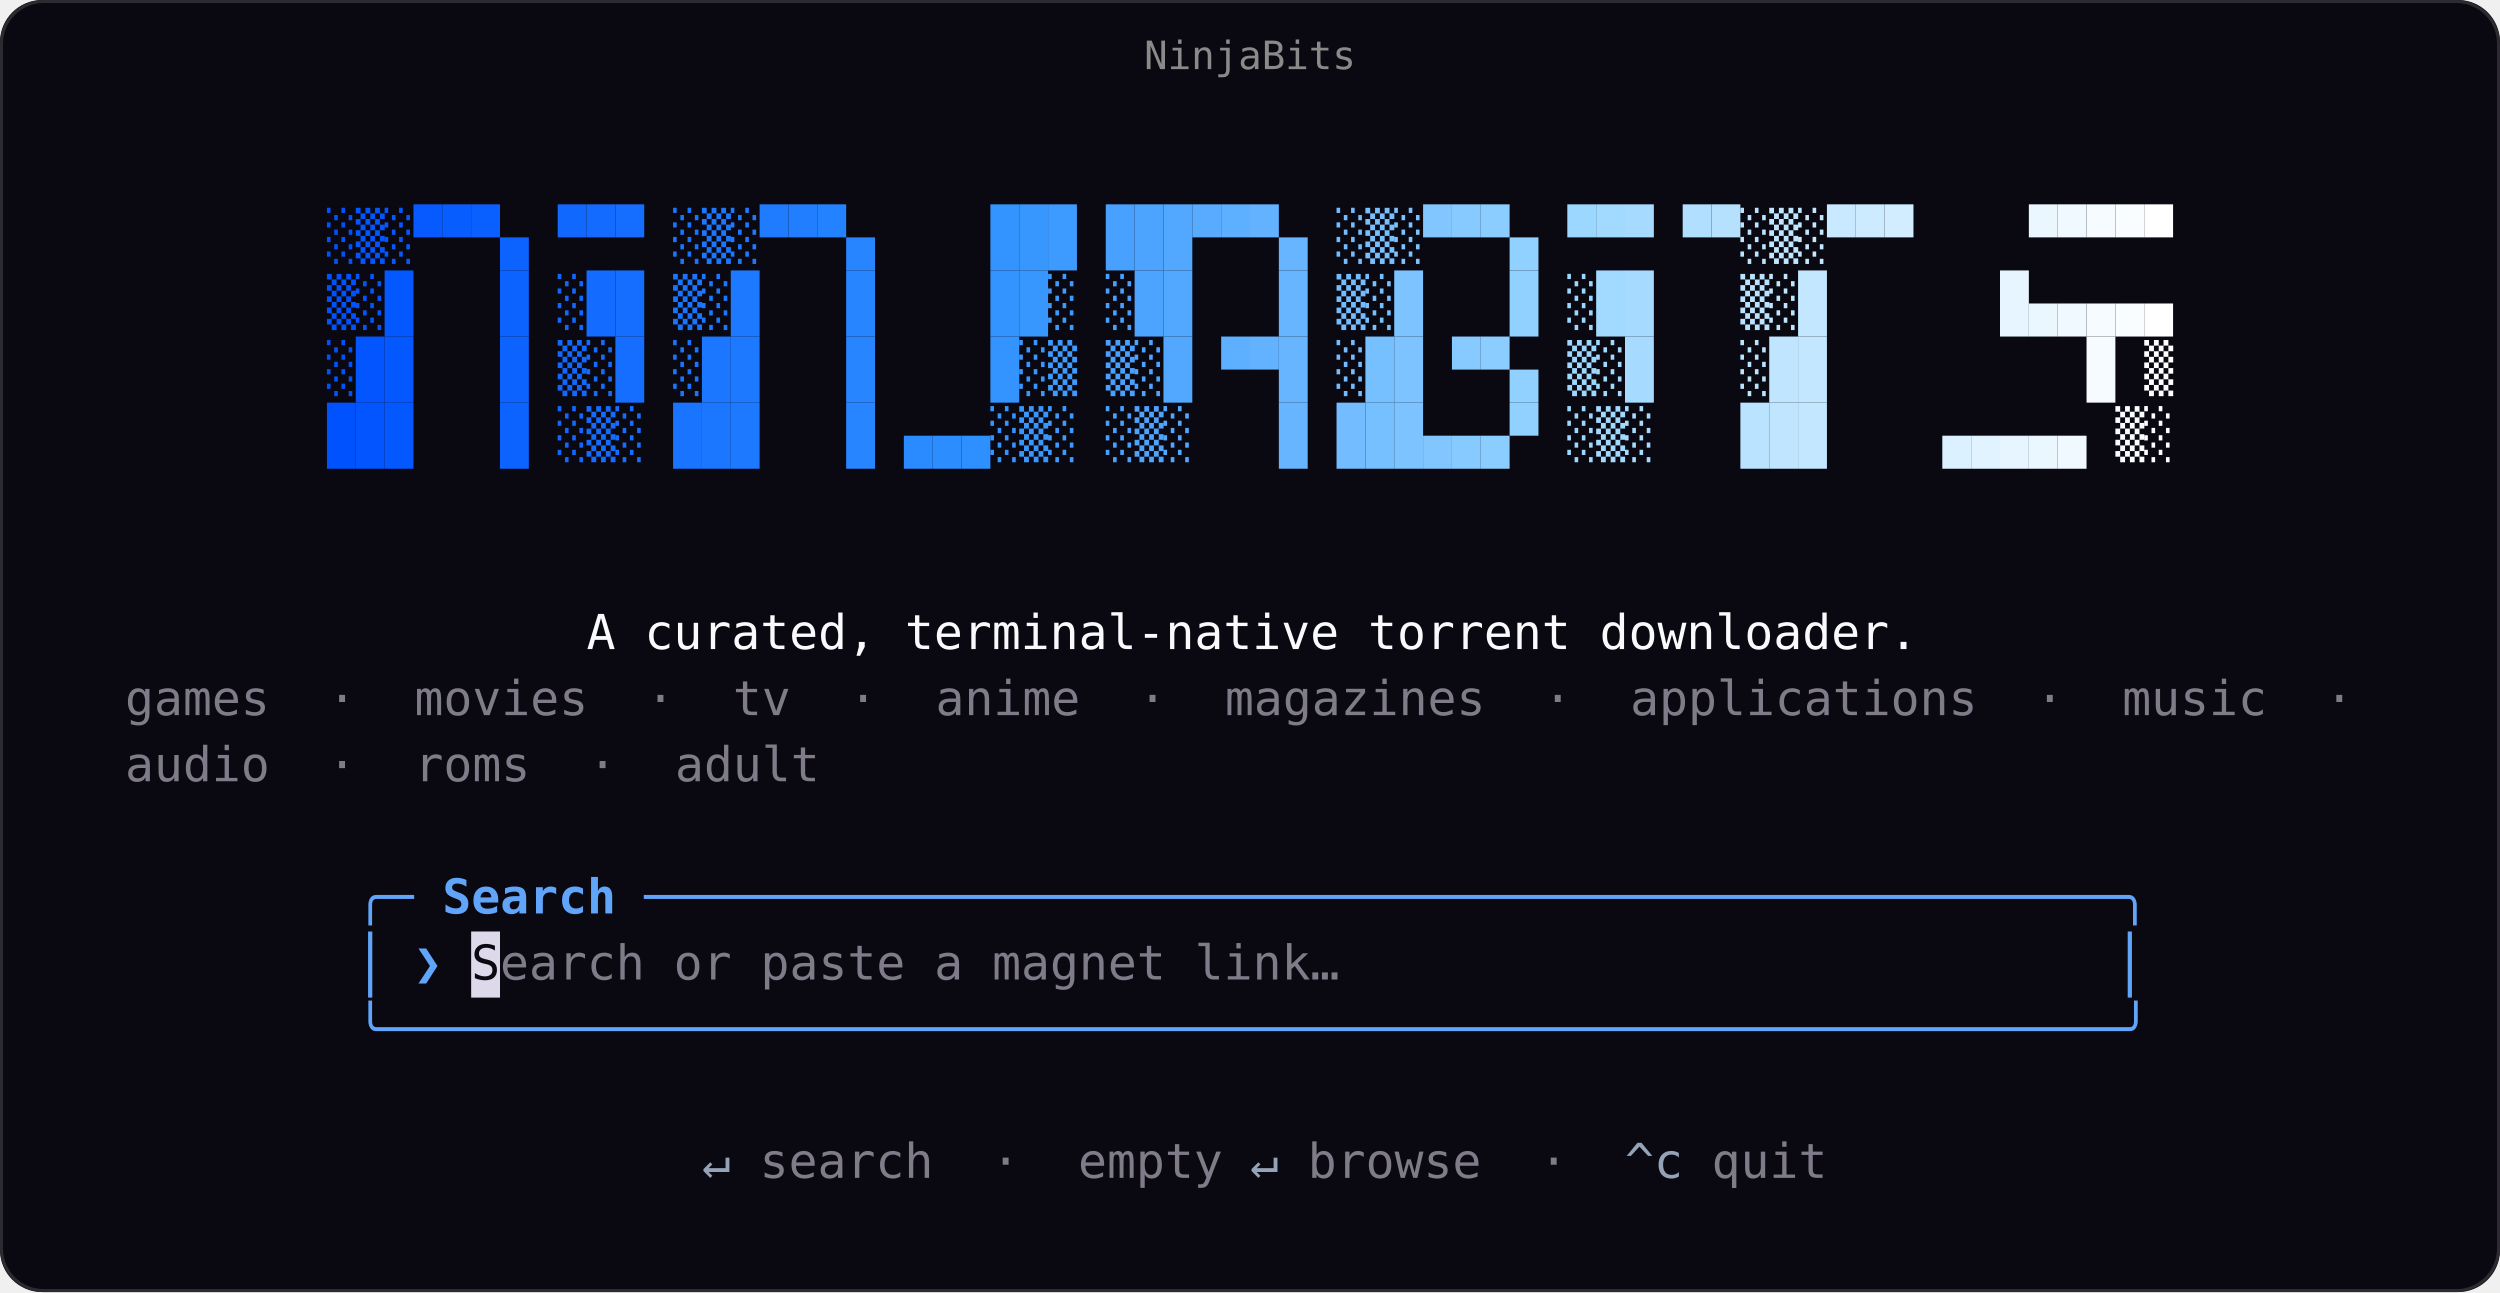
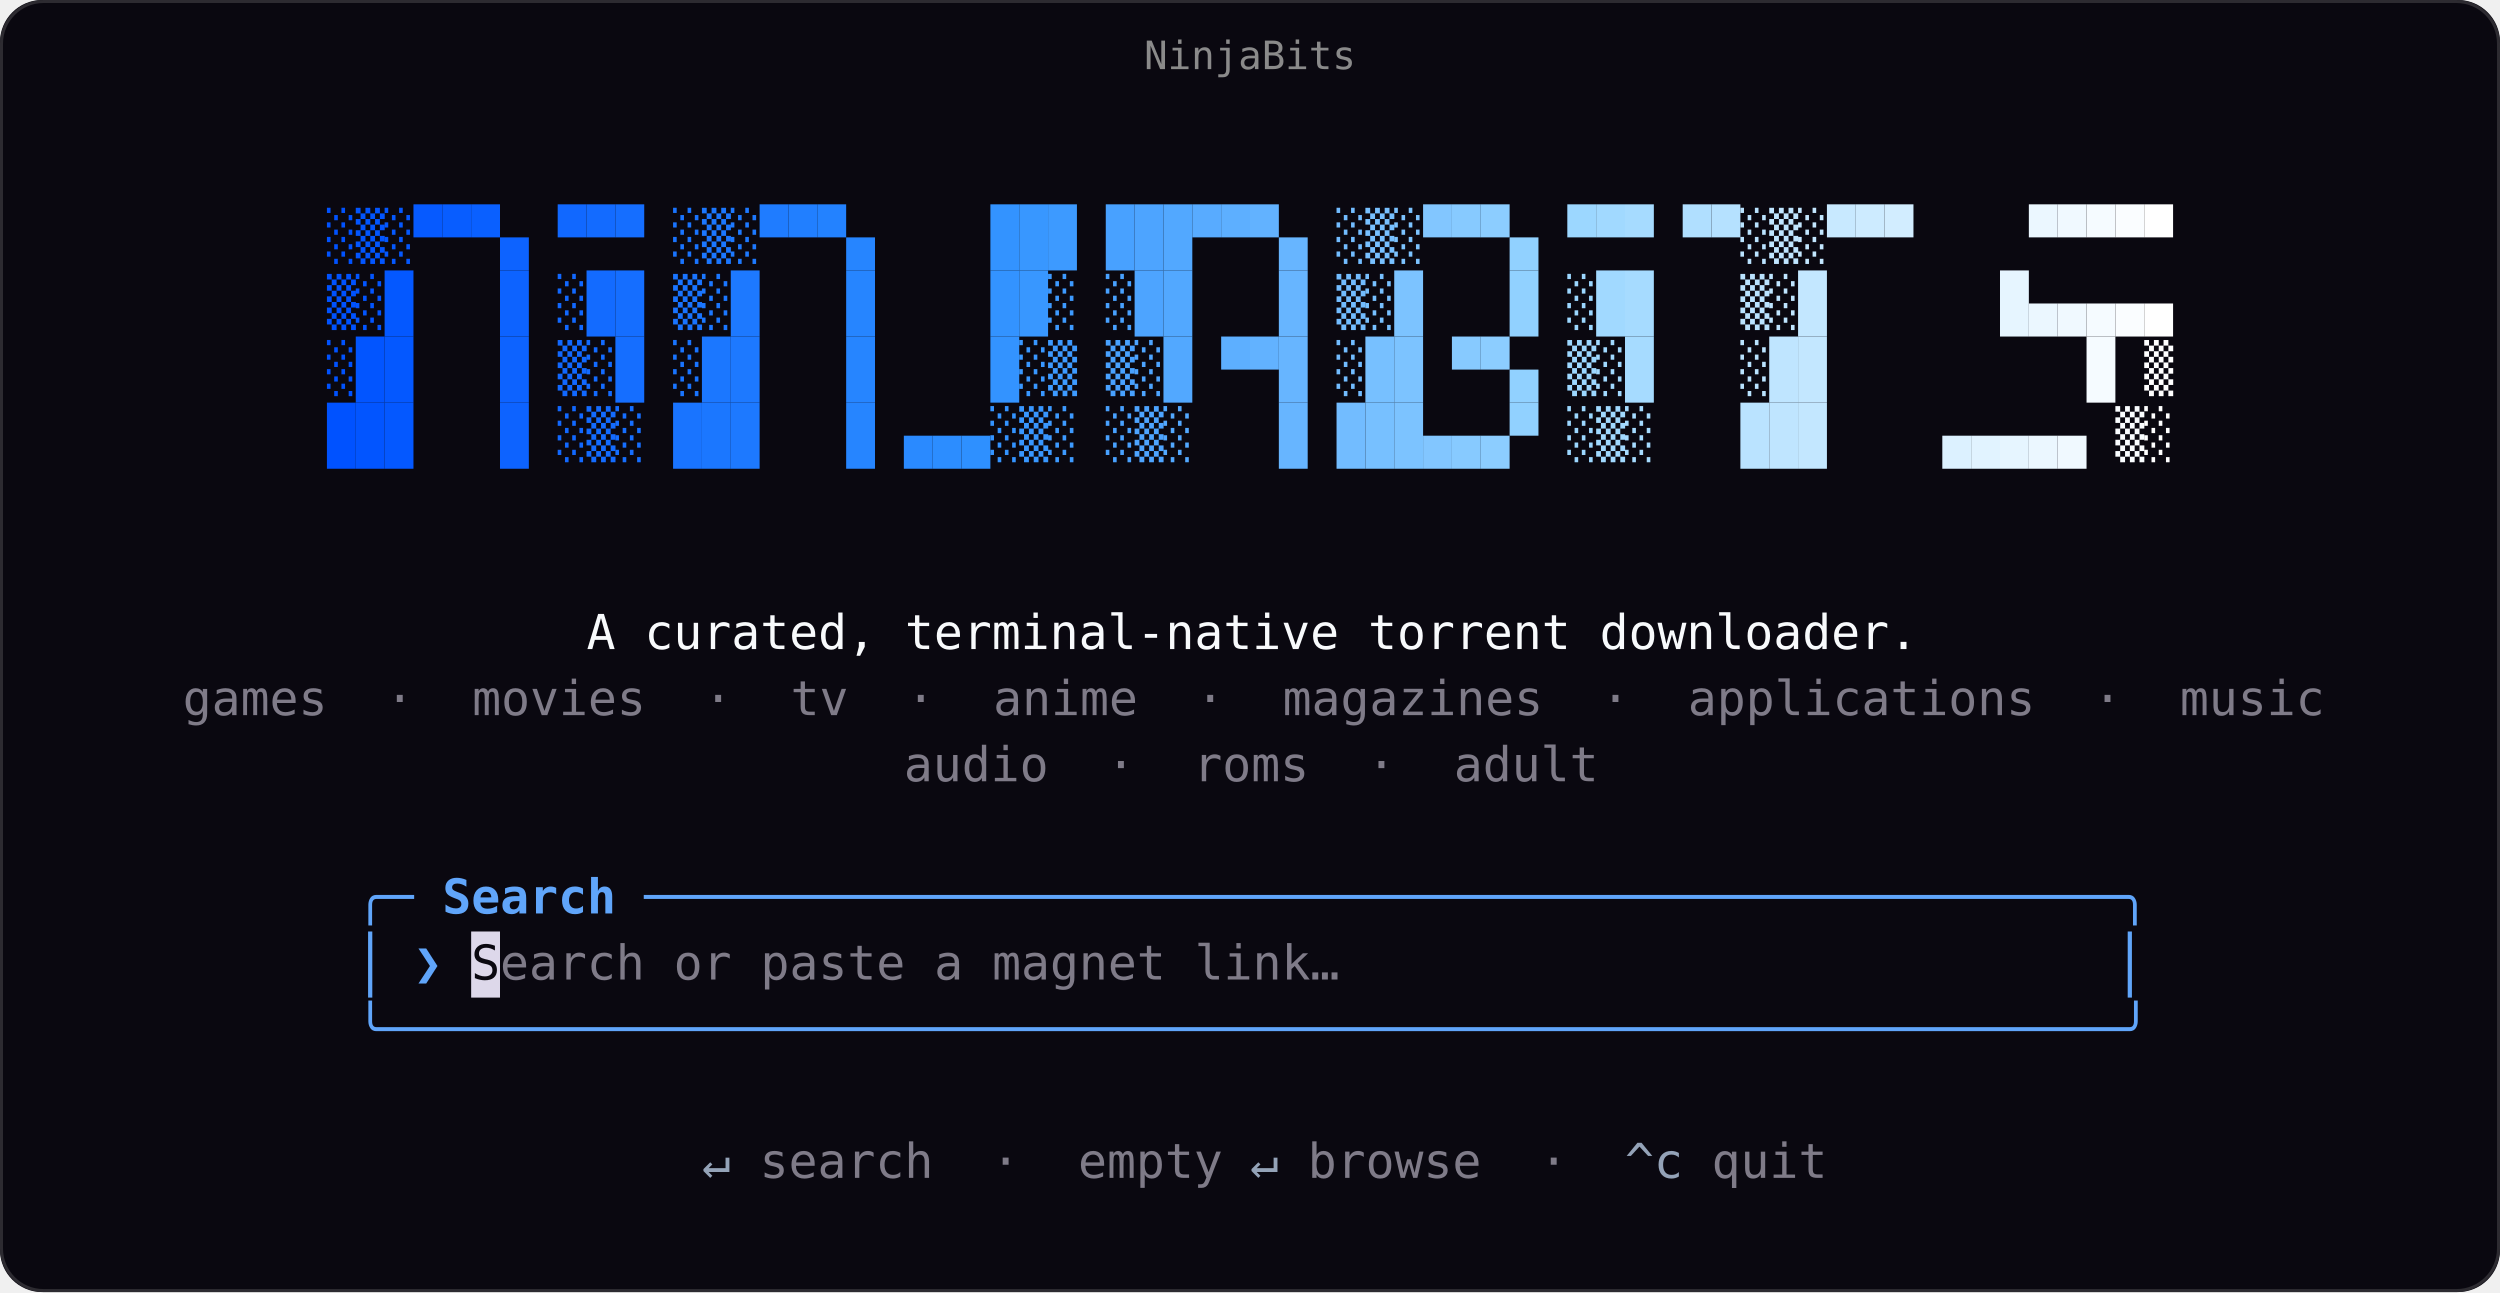
<svg xmlns="http://www.w3.org/2000/svg" width="832" height="430" viewBox="0 0 832 430" style="max-width: 832px; width: 100%; height: auto;" role="img">
  <rect width="100%" height="100%" rx="14" fill="#0a0810" />
  <rect x="0.5" y="0.5" width="831" height="429" rx="14" fill="none" stroke="#2d2b31" stroke-width="1" />
  <text x="416" y="23" text-anchor="middle" font-family="ui-monospace, &quot;Cascadia Mono&quot;, &quot;SF Mono&quot;, Menlo, Consolas, &quot;DejaVu Sans Mono&quot;, monospace" font-size="13" fill="#8a8a8a">NinjaBits</text>
  <g font-family="ui-monospace, &quot;Cascadia Mono&quot;, &quot;SF Mono&quot;, Menlo, Consolas, &quot;DejaVu Sans Mono&quot;, monospace" font-size="16" fill="#ddd8ea">
    <text x="108.8" y="84" textLength="9.6" lengthAdjust="spacingAndGlyphs" xml:space="preserve" fill="#0052ff" font-weight="600">░</text>
    <text x="118.4" y="84" textLength="9.6" lengthAdjust="spacingAndGlyphs" xml:space="preserve" fill="#0255ff" font-weight="600">▒</text>
    <text x="128" y="84" textLength="9.6" lengthAdjust="spacingAndGlyphs" xml:space="preserve" fill="#0458ff" font-weight="600">░</text>
    <rect x="137.6" y="68" width="9.6" height="11" fill="#065aff" />
    <rect x="147.2" y="68" width="9.6" height="11" fill="#085dff" />
    <rect x="156.8" y="68" width="9.6" height="11" fill="#0a60ff" />
    <rect x="166.4" y="79" width="9.6" height="11" fill="#0d63ff" />
    <rect x="185.6" y="68" width="9.6" height="11" fill="#1168ff" />
    <rect x="195.2" y="68" width="9.6" height="11" fill="#136bff" />
    <rect x="204.8" y="68" width="9.6" height="11" fill="#156eff" />
    <text x="224" y="84" textLength="9.6" lengthAdjust="spacingAndGlyphs" xml:space="preserve" fill="#1974ff" font-weight="600">░</text>
    <text x="233.6" y="84" textLength="9.6" lengthAdjust="spacingAndGlyphs" xml:space="preserve" fill="#1b77ff" font-weight="600">▒</text>
    <text x="243.2" y="84" textLength="9.6" lengthAdjust="spacingAndGlyphs" xml:space="preserve" fill="#1d79ff" font-weight="600">░</text>
    <rect x="252.8" y="68" width="9.6" height="11" fill="#1f7cff" />
    <rect x="262.4" y="68" width="9.6" height="11" fill="#217fff" />
    <rect x="272" y="68" width="9.6" height="11" fill="#2382ff" />
    <rect x="281.6" y="79" width="9.6" height="11" fill="#2685ff" />
    <rect x="329.6" y="68" width="9.6" height="22" fill="#3393ff" />
    <rect x="339.2" y="68" width="9.6" height="22" fill="#3897ff" />
    <rect x="348.8" y="68" width="9.6" height="22" fill="#3d9aff" />
    <rect x="368" y="68" width="9.6" height="22" fill="#48a1ff" />
    <rect x="377.6" y="68" width="9.6" height="22" fill="#4da4ff" />
    <rect x="387.2" y="68" width="9.6" height="22" fill="#52a8ff" />
    <rect x="396.8" y="68" width="9.6" height="11" fill="#58abff" />
    <rect x="406.4" y="68" width="9.6" height="11" fill="#5dafff" />
    <rect x="416" y="68" width="9.6" height="11" fill="#62b2ff" />
    <rect x="425.6" y="79" width="9.6" height="11" fill="#67b5ff" />
    <text x="444.8" y="84" textLength="9.6" lengthAdjust="spacingAndGlyphs" xml:space="preserve" fill="#72bcff" font-weight="600">░</text>
    <text x="454.4" y="84" textLength="9.6" lengthAdjust="spacingAndGlyphs" xml:space="preserve" fill="#77c0ff" font-weight="600">▒</text>
    <text x="464" y="84" textLength="9.6" lengthAdjust="spacingAndGlyphs" xml:space="preserve" fill="#7cc3ff" font-weight="600">░</text>
    <rect x="473.6" y="68" width="9.6" height="11" fill="#82c6ff" />
    <rect x="483.2" y="68" width="9.6" height="11" fill="#87caff" />
    <rect x="492.8" y="68" width="9.6" height="11" fill="#8ccdff" />
    <rect x="502.4" y="79" width="9.6" height="11" fill="#91d1ff" />
    <rect x="521.6" y="68" width="9.6" height="11" fill="#9cd7ff" />
    <rect x="531.2" y="68" width="9.6" height="11" fill="#a1d9ff" />
    <rect x="540.8" y="68" width="9.6" height="11" fill="#a6dbff" />
    <rect x="560" y="68" width="9.6" height="11" fill="#b0dfff" />
    <rect x="569.6" y="68" width="9.6" height="11" fill="#b5e1ff" />
    <text x="579.2" y="84" textLength="9.6" lengthAdjust="spacingAndGlyphs" xml:space="preserve" fill="#bae3ff" font-weight="600">░</text>
    <text x="588.8" y="84" textLength="9.6" lengthAdjust="spacingAndGlyphs" xml:space="preserve" fill="#bfe5ff" font-weight="600">▒</text>
    <text x="598.4" y="84" textLength="9.6" lengthAdjust="spacingAndGlyphs" xml:space="preserve" fill="#c3e7ff" font-weight="600">░</text>
    <rect x="608" y="68" width="9.6" height="11" fill="#c8e9ff" />
    <rect x="617.6" y="68" width="9.6" height="11" fill="#cdebff" />
    <rect x="627.2" y="68" width="9.6" height="11" fill="#d2edff" />
    <rect x="675.2" y="68" width="9.6" height="11" fill="#ebf7ff" />
    <rect x="684.8" y="68" width="9.6" height="11" fill="#f0f9ff" />
    <rect x="694.4" y="68" width="9.6" height="11" fill="#f5fbff" />
    <rect x="704" y="68" width="9.6" height="11" fill="#fafdff" />
    <rect x="713.6" y="68" width="9.6" height="11" fill="#ffffff" />
    <text x="108.8" y="106" textLength="9.6" lengthAdjust="spacingAndGlyphs" xml:space="preserve" fill="#0052ff" font-weight="600">▒</text>
    <text x="118.4" y="106" textLength="9.6" lengthAdjust="spacingAndGlyphs" xml:space="preserve" fill="#0255ff" font-weight="600">░</text>
    <rect x="128" y="90" width="9.6" height="22" fill="#0458ff" />
    <rect x="166.4" y="90" width="9.6" height="22" fill="#0d63ff" />
    <text x="185.6" y="106" textLength="9.6" lengthAdjust="spacingAndGlyphs" xml:space="preserve" fill="#1168ff" font-weight="600">░</text>
    <rect x="195.2" y="90" width="9.6" height="22" fill="#136bff" />
    <rect x="204.8" y="90" width="9.6" height="22" fill="#156eff" />
    <text x="224" y="106" textLength="9.6" lengthAdjust="spacingAndGlyphs" xml:space="preserve" fill="#1974ff" font-weight="600">▒</text>
    <text x="233.6" y="106" textLength="9.6" lengthAdjust="spacingAndGlyphs" xml:space="preserve" fill="#1b77ff" font-weight="600">░</text>
    <rect x="243.2" y="90" width="9.6" height="22" fill="#1d79ff" />
    <rect x="281.6" y="90" width="9.6" height="22" fill="#2685ff" />
    <rect x="329.6" y="90" width="9.6" height="22" fill="#3393ff" />
    <rect x="339.2" y="90" width="9.6" height="22" fill="#3897ff" />
    <text x="348.8" y="106" textLength="9.6" lengthAdjust="spacingAndGlyphs" xml:space="preserve" fill="#3d9aff" font-weight="600">░</text>
    <text x="368" y="106" textLength="9.6" lengthAdjust="spacingAndGlyphs" xml:space="preserve" fill="#48a1ff" font-weight="600">░</text>
    <rect x="377.6" y="90" width="9.6" height="22" fill="#4da4ff" />
    <rect x="387.2" y="90" width="9.6" height="22" fill="#52a8ff" />
    <rect x="425.6" y="90" width="9.6" height="22" fill="#67b5ff" />
    <text x="444.8" y="106" textLength="9.6" lengthAdjust="spacingAndGlyphs" xml:space="preserve" fill="#72bcff" font-weight="600">▒</text>
    <text x="454.4" y="106" textLength="9.6" lengthAdjust="spacingAndGlyphs" xml:space="preserve" fill="#77c0ff" font-weight="600">░</text>
    <rect x="464" y="90" width="9.6" height="22" fill="#7cc3ff" />
    <rect x="502.4" y="90" width="9.6" height="22" fill="#91d1ff" />
    <text x="521.6" y="106" textLength="9.6" lengthAdjust="spacingAndGlyphs" xml:space="preserve" fill="#9cd7ff" font-weight="600">░</text>
    <rect x="531.2" y="90" width="9.6" height="22" fill="#a1d9ff" />
    <rect x="540.8" y="90" width="9.6" height="22" fill="#a6dbff" />
    <text x="579.2" y="106" textLength="9.6" lengthAdjust="spacingAndGlyphs" xml:space="preserve" fill="#bae3ff" font-weight="600">▒</text>
    <text x="588.8" y="106" textLength="9.6" lengthAdjust="spacingAndGlyphs" xml:space="preserve" fill="#bfe5ff" font-weight="600">░</text>
    <rect x="598.4" y="90" width="9.6" height="22" fill="#c3e7ff" />
    <rect x="665.6" y="90" width="9.6" height="22" fill="#e6f5ff" />
    <rect x="675.2" y="101" width="9.6" height="11" fill="#ebf7ff" />
    <rect x="684.8" y="101" width="9.6" height="11" fill="#f0f9ff" />
    <rect x="694.4" y="101" width="9.6" height="11" fill="#f5fbff" />
    <rect x="704" y="101" width="9.6" height="11" fill="#fafdff" />
    <rect x="713.6" y="101" width="9.6" height="11" fill="#ffffff" />
    <text x="108.8" y="128" textLength="9.6" lengthAdjust="spacingAndGlyphs" xml:space="preserve" fill="#0052ff" font-weight="600">░</text>
    <rect x="118.4" y="112" width="9.6" height="22" fill="#0255ff" />
    <rect x="128" y="112" width="9.6" height="22" fill="#0458ff" />
    <rect x="166.4" y="112" width="9.6" height="22" fill="#0d63ff" />
    <text x="185.6" y="128" textLength="9.6" lengthAdjust="spacingAndGlyphs" xml:space="preserve" fill="#1168ff" font-weight="600">▒</text>
    <text x="195.2" y="128" textLength="9.6" lengthAdjust="spacingAndGlyphs" xml:space="preserve" fill="#136bff" font-weight="600">░</text>
    <rect x="204.8" y="112" width="9.6" height="22" fill="#156eff" />
    <text x="224" y="128" textLength="9.6" lengthAdjust="spacingAndGlyphs" xml:space="preserve" fill="#1974ff" font-weight="600">░</text>
    <rect x="233.6" y="112" width="9.6" height="22" fill="#1b77ff" />
    <rect x="243.2" y="112" width="9.6" height="22" fill="#1d79ff" />
    <rect x="281.6" y="112" width="9.6" height="22" fill="#2685ff" />
    <rect x="329.6" y="112" width="9.6" height="22" fill="#3393ff" />
    <text x="339.2" y="128" textLength="9.6" lengthAdjust="spacingAndGlyphs" xml:space="preserve" fill="#3897ff" font-weight="600">░</text>
    <text x="348.8" y="128" textLength="9.6" lengthAdjust="spacingAndGlyphs" xml:space="preserve" fill="#3d9aff" font-weight="600">▒</text>
    <text x="368" y="128" textLength="9.6" lengthAdjust="spacingAndGlyphs" xml:space="preserve" fill="#48a1ff" font-weight="600">▒</text>
    <text x="377.6" y="128" textLength="9.6" lengthAdjust="spacingAndGlyphs" xml:space="preserve" fill="#4da4ff" font-weight="600">░</text>
    <rect x="387.2" y="112" width="9.6" height="22" fill="#52a8ff" />
    <rect x="406.4" y="112" width="9.6" height="11" fill="#5dafff" />
    <rect x="416" y="112" width="9.6" height="11" fill="#62b2ff" />
    <rect x="425.6" y="112" width="9.6" height="22" fill="#67b5ff" />
    <text x="444.8" y="128" textLength="9.6" lengthAdjust="spacingAndGlyphs" xml:space="preserve" fill="#72bcff" font-weight="600">░</text>
    <rect x="454.4" y="112" width="9.6" height="22" fill="#77c0ff" />
    <rect x="464" y="112" width="9.6" height="22" fill="#7cc3ff" />
    <rect x="483.2" y="112" width="9.6" height="11" fill="#87caff" />
    <rect x="492.8" y="112" width="9.6" height="11" fill="#8ccdff" />
    <rect x="502.4" y="123" width="9.6" height="11" fill="#91d1ff" />
    <text x="521.6" y="128" textLength="9.6" lengthAdjust="spacingAndGlyphs" xml:space="preserve" fill="#9cd7ff" font-weight="600">▒</text>
    <text x="531.2" y="128" textLength="9.6" lengthAdjust="spacingAndGlyphs" xml:space="preserve" fill="#a1d9ff" font-weight="600">░</text>
    <rect x="540.8" y="112" width="9.6" height="22" fill="#a6dbff" />
    <text x="579.2" y="128" textLength="9.6" lengthAdjust="spacingAndGlyphs" xml:space="preserve" fill="#bae3ff" font-weight="600">░</text>
    <rect x="588.8" y="112" width="9.6" height="22" fill="#bfe5ff" />
    <rect x="598.4" y="112" width="9.6" height="22" fill="#c3e7ff" />
    <rect x="694.4" y="112" width="9.6" height="22" fill="#f5fbff" />
    <text x="713.6" y="128" textLength="9.6" lengthAdjust="spacingAndGlyphs" xml:space="preserve" fill="#ffffff" font-weight="600">▒</text>
    <rect x="108.8" y="134" width="9.6" height="22" fill="#0052ff" />
    <rect x="118.4" y="134" width="9.6" height="22" fill="#0255ff" />
    <rect x="128" y="134" width="9.6" height="22" fill="#0458ff" />
    <rect x="166.4" y="134" width="9.6" height="22" fill="#0d63ff" />
    <text x="185.6" y="150" textLength="9.6" lengthAdjust="spacingAndGlyphs" xml:space="preserve" fill="#1168ff" font-weight="600">░</text>
    <text x="195.2" y="150" textLength="9.6" lengthAdjust="spacingAndGlyphs" xml:space="preserve" fill="#136bff" font-weight="600">▒</text>
    <text x="204.8" y="150" textLength="9.6" lengthAdjust="spacingAndGlyphs" xml:space="preserve" fill="#156eff" font-weight="600">░</text>
    <rect x="224" y="134" width="9.6" height="22" fill="#1974ff" />
    <rect x="233.6" y="134" width="9.6" height="22" fill="#1b77ff" />
    <rect x="243.2" y="134" width="9.6" height="22" fill="#1d79ff" />
    <rect x="281.6" y="134" width="9.6" height="22" fill="#2685ff" />
    <rect x="300.8" y="145" width="9.6" height="11" fill="#2a8aff" />
    <rect x="310.4" y="145" width="9.6" height="11" fill="#2c8dff" />
    <rect x="320" y="145" width="9.6" height="11" fill="#2e90ff" />
    <text x="329.6" y="150" textLength="9.6" lengthAdjust="spacingAndGlyphs" xml:space="preserve" fill="#3393ff" font-weight="600">░</text>
    <text x="339.2" y="150" textLength="9.6" lengthAdjust="spacingAndGlyphs" xml:space="preserve" fill="#3897ff" font-weight="600">▒</text>
    <text x="348.8" y="150" textLength="9.6" lengthAdjust="spacingAndGlyphs" xml:space="preserve" fill="#3d9aff" font-weight="600">░</text>
    <text x="368" y="150" textLength="9.6" lengthAdjust="spacingAndGlyphs" xml:space="preserve" fill="#48a1ff" font-weight="600">░</text>
    <text x="377.6" y="150" textLength="9.6" lengthAdjust="spacingAndGlyphs" xml:space="preserve" fill="#4da4ff" font-weight="600">▒</text>
    <text x="387.2" y="150" textLength="9.6" lengthAdjust="spacingAndGlyphs" xml:space="preserve" fill="#52a8ff" font-weight="600">░</text>
    <rect x="425.6" y="134" width="9.6" height="22" fill="#67b5ff" />
    <rect x="444.8" y="134" width="9.6" height="22" fill="#72bcff" />
    <rect x="454.4" y="134" width="9.6" height="22" fill="#77c0ff" />
    <rect x="464" y="134" width="9.6" height="22" fill="#7cc3ff" />
    <rect x="473.6" y="145" width="9.6" height="11" fill="#82c6ff" />
    <rect x="483.2" y="145" width="9.6" height="11" fill="#87caff" />
    <rect x="492.8" y="145" width="9.6" height="11" fill="#8ccdff" />
    <rect x="502.4" y="134" width="9.6" height="11" fill="#91d1ff" />
    <text x="521.6" y="150" textLength="9.6" lengthAdjust="spacingAndGlyphs" xml:space="preserve" fill="#9cd7ff" font-weight="600">░</text>
    <text x="531.2" y="150" textLength="9.6" lengthAdjust="spacingAndGlyphs" xml:space="preserve" fill="#a1d9ff" font-weight="600">▒</text>
    <text x="540.8" y="150" textLength="9.6" lengthAdjust="spacingAndGlyphs" xml:space="preserve" fill="#a6dbff" font-weight="600">░</text>
    <rect x="579.2" y="134" width="9.6" height="22" fill="#bae3ff" />
    <rect x="588.8" y="134" width="9.6" height="22" fill="#bfe5ff" />
    <rect x="598.4" y="134" width="9.6" height="22" fill="#c3e7ff" />
    <rect x="646.4" y="145" width="9.6" height="11" fill="#dcf1ff" />
    <rect x="656" y="145" width="9.6" height="11" fill="#e1f3ff" />
    <rect x="665.6" y="145" width="9.6" height="11" fill="#e6f5ff" />
    <rect x="675.2" y="145" width="9.6" height="11" fill="#ebf7ff" />
    <rect x="684.8" y="145" width="9.6" height="11" fill="#f0f9ff" />
    <text x="704" y="150" textLength="9.6" lengthAdjust="spacingAndGlyphs" xml:space="preserve" fill="#fafdff" font-weight="600">▒</text>
    <text x="713.6" y="150" textLength="9.6" lengthAdjust="spacingAndGlyphs" xml:space="preserve" fill="#ffffff" font-weight="600">░</text>
    <text x="195.2" y="216" textLength="441.6" lengthAdjust="spacingAndGlyphs" xml:space="preserve" fill="#f8fafc">A curated, terminal-native torrent downloader.</text>
-     <text x="41.6" y="238" textLength="739.2" lengthAdjust="spacingAndGlyphs" xml:space="preserve" fill-opacity="0.55">games  ·  movies  ·  tv  ·  anime  ·  magazines  ·  applications  ·  music  ·</text>
-     <text x="41.6" y="260" textLength="230.4" lengthAdjust="spacingAndGlyphs" xml:space="preserve" fill-opacity="0.55">audio  ·  roms  ·  adult</text>
+     <text x="60.8" y="238" textLength="710.4" lengthAdjust="spacingAndGlyphs" xml:space="preserve" fill-opacity="0.55">games  ·  movies  ·  tv  ·  anime  ·  magazines  ·  applications  ·  music</text>
+     <text x="300.8" y="260" textLength="230.4" lengthAdjust="spacingAndGlyphs" xml:space="preserve" fill-opacity="0.55">audio  ·  roms  ·  adult</text>
    <text x="118.4" y="304" textLength="19.2" lengthAdjust="spacingAndGlyphs" xml:space="preserve" fill="#60a5fa">╭─</text>
    <text x="147.2" y="304" textLength="57.6" lengthAdjust="spacingAndGlyphs" xml:space="preserve" fill="#60a5fa" font-weight="600">Search</text>
    <text x="214.4" y="304" textLength="499.2" lengthAdjust="spacingAndGlyphs" xml:space="preserve" fill="#60a5fa">───────────────────────────────────────────────────╮</text>
    <rect x="122.5" y="310" width="1.4" height="22" fill="#60a5fa" />
    <text x="137.6" y="326" textLength="9.6" lengthAdjust="spacingAndGlyphs" xml:space="preserve" fill="#60a5fa">❯</text>
    <rect x="156.8" y="310" width="9.6" height="22" fill="#ddd8ea" />
    <text x="156.8" y="326" textLength="9.6" lengthAdjust="spacingAndGlyphs" xml:space="preserve" fill="#0a0810">S</text>
    <text x="166.4" y="326" textLength="278.4" lengthAdjust="spacingAndGlyphs" xml:space="preserve" fill-opacity="0.55">earch or paste a magnet link…</text>
    <rect x="708.1" y="310" width="1.4" height="22" fill="#60a5fa" />
    <text x="118.4" y="348" textLength="595.2" lengthAdjust="spacingAndGlyphs" xml:space="preserve" fill="#60a5fa">╰────────────────────────────────────────────────────────────╯</text>
    <text x="233.6" y="392" textLength="9.6" lengthAdjust="spacingAndGlyphs" xml:space="preserve" fill="#94a3b8">↵</text>
    <text x="252.8" y="392" textLength="153.6" lengthAdjust="spacingAndGlyphs" xml:space="preserve" fill-opacity="0.55">search  ·  empty</text>
    <text x="416" y="392" textLength="9.6" lengthAdjust="spacingAndGlyphs" xml:space="preserve" fill="#94a3b8">↵</text>
    <text x="435.2" y="392" textLength="86.4" lengthAdjust="spacingAndGlyphs" xml:space="preserve" fill-opacity="0.55">browse  ·</text>
    <text x="540.8" y="392" textLength="19.2" lengthAdjust="spacingAndGlyphs" xml:space="preserve" fill="#94a3b8">^c</text>
    <text x="569.6" y="392" textLength="38.4" lengthAdjust="spacingAndGlyphs" xml:space="preserve" fill-opacity="0.55">quit</text>
  </g>
</svg>
